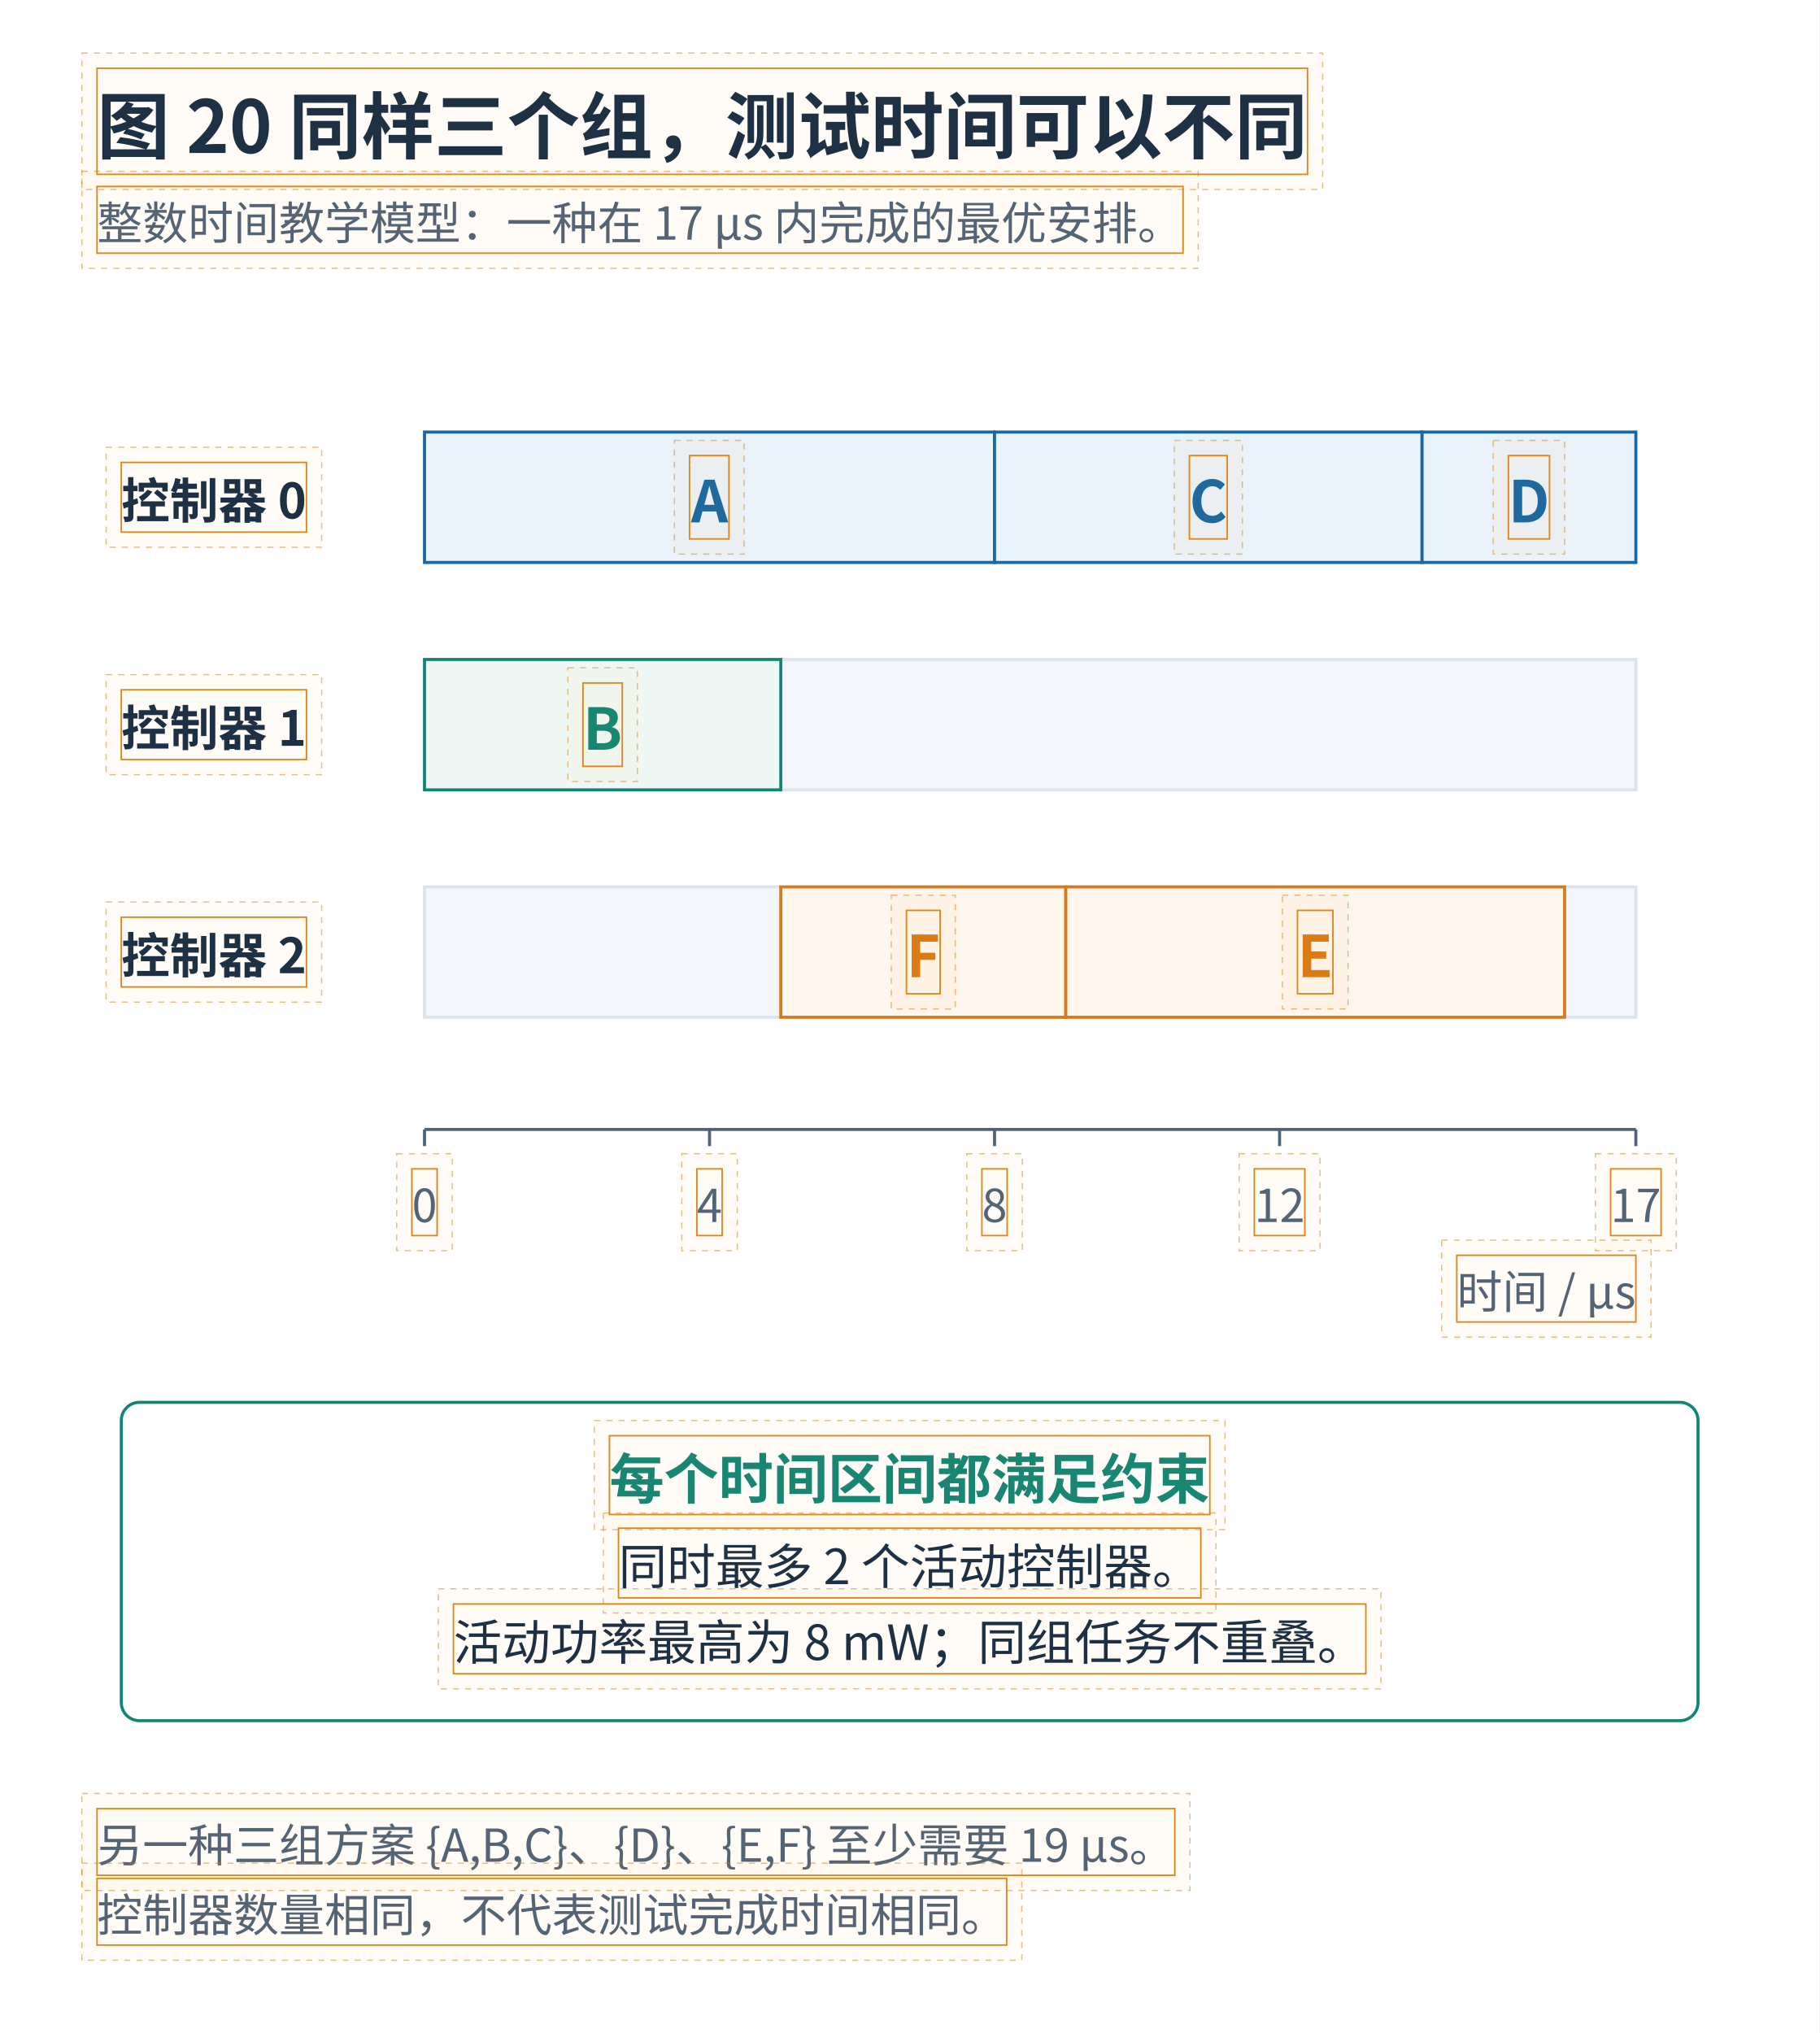
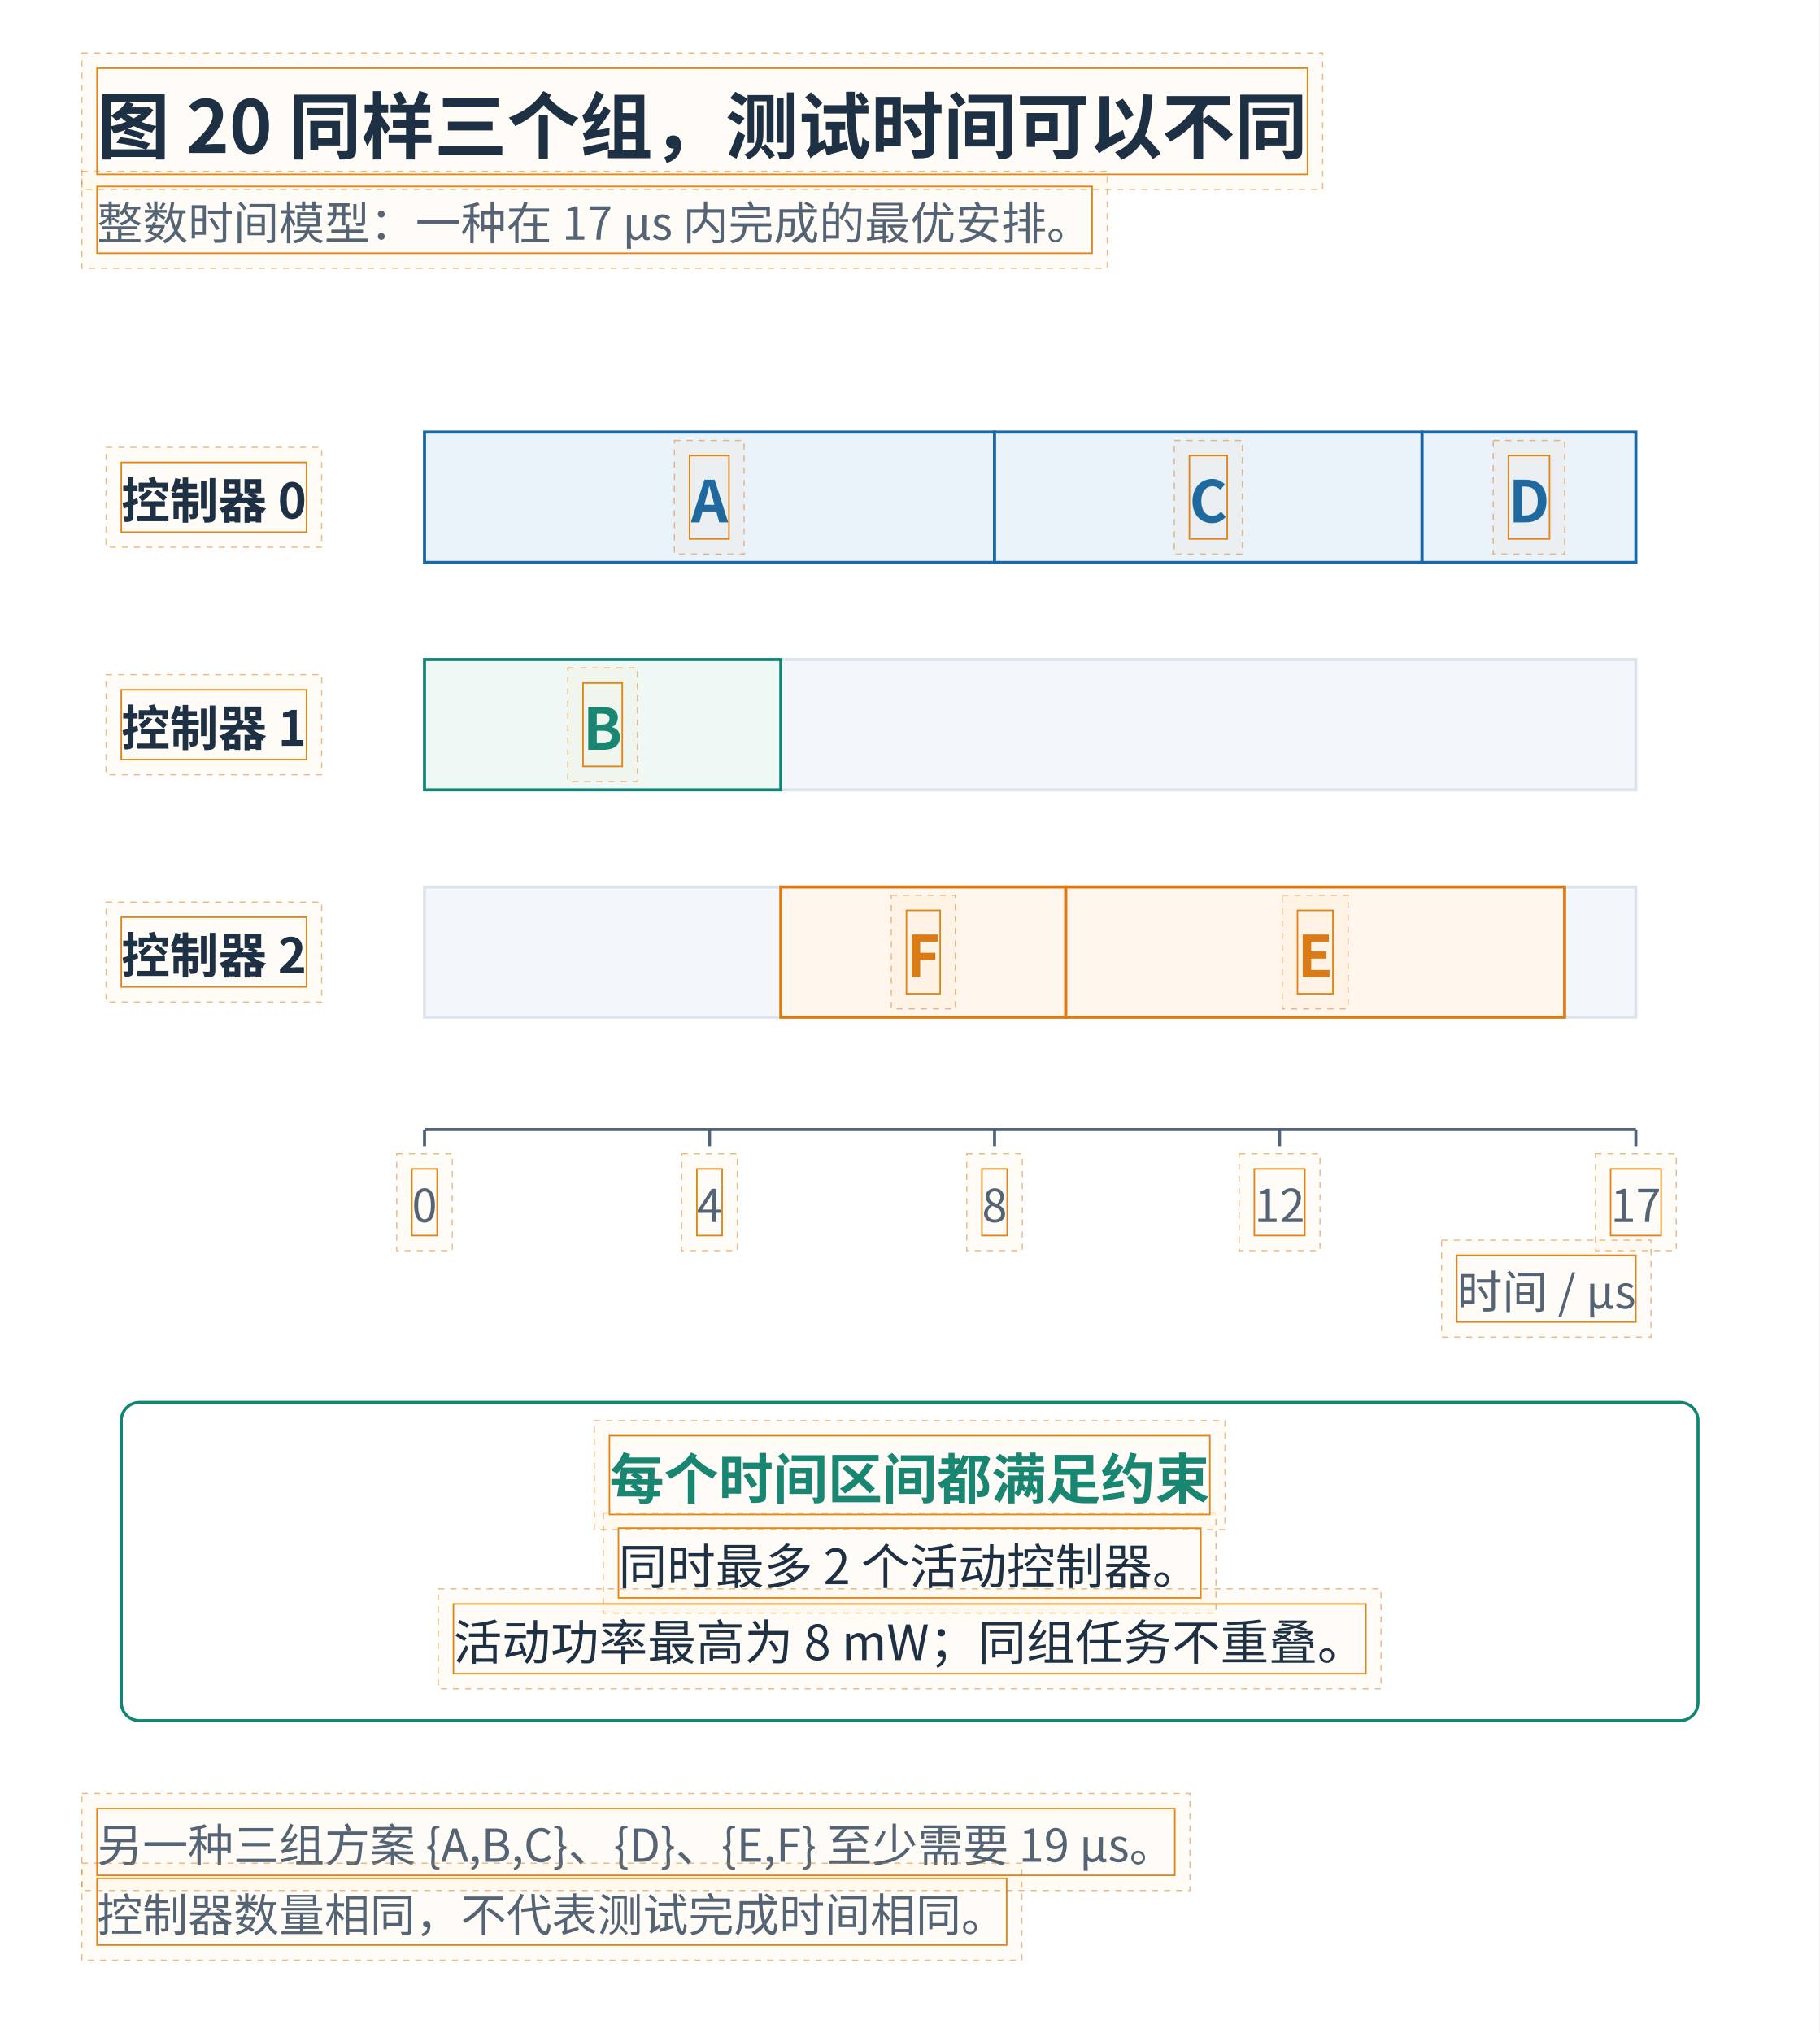
<svg xmlns="http://www.w3.org/2000/svg" width="1200" height="1341" viewBox="0 0 1200 1341" role="img" aria-labelledby="fig-title fig-description" version="1.1" data-layout-version="precise-ports-v2">
  <defs>
    <marker id="arrow-blue" viewBox="0 0 14 14" refX="14" refY="7" markerWidth="14" markerHeight="14" orient="auto" markerUnits="userSpaceOnUse" overflow="visible">
      <path d="M 0 0 L 14 7 L 0 14 Z" fill="#1967A4" />
    </marker>
    <marker id="arrow-teal" viewBox="0 0 14 14" refX="14" refY="7" markerWidth="14" markerHeight="14" orient="auto" markerUnits="userSpaceOnUse" overflow="visible">
      <path d="M 0 0 L 14 7 L 0 14 Z" fill="#118575" />
    </marker>
    <marker id="arrow-orange" viewBox="0 0 14 14" refX="14" refY="7" markerWidth="14" markerHeight="14" orient="auto" markerUnits="userSpaceOnUse" overflow="visible">
      <path d="M 0 0 L 14 7 L 0 14 Z" fill="#D97A16" />
    </marker>
    <marker id="arrow-red" viewBox="0 0 14 14" refX="14" refY="7" markerWidth="14" markerHeight="14" orient="auto" markerUnits="userSpaceOnUse" overflow="visible">
      <path d="M 0 0 L 14 7 L 0 14 Z" fill="#B84051" />
    </marker>
    <marker id="arrow-muted" viewBox="0 0 14 14" refX="14" refY="7" markerWidth="14" markerHeight="14" orient="auto" markerUnits="userSpaceOnUse" overflow="visible">
      <path d="M 0 0 L 14 7 L 0 14 Z" fill="#4F6278" />
    </marker>
    <marker id="arrow-slate" viewBox="0 0 14 14" refX="14" refY="7" markerWidth="14" markerHeight="14" orient="auto" markerUnits="userSpaceOnUse" overflow="visible">
      <path d="M 0 0 L 14 7 L 0 14 Z" fill="#738A9F" />
    </marker>
    <marker id="arrow-purple" viewBox="0 0 14 14" refX="14" refY="7" markerWidth="14" markerHeight="14" orient="auto" markerUnits="userSpaceOnUse" overflow="visible">
      <path d="M 0 0 L 14 7 L 0 14 Z" fill="#92517C" />
    </marker>
  </defs>
  <g id="layer-background">
    <rect width="1200" height="1341" fill="#FFFFFF" />
  </g>
  <g id="layer-shapes">
    <rect id="lane0" x="280" y="285" width="799" height="86" rx="0" fill="#F3F7FB" stroke="#DBE3EC" stroke-width="2" data-kind="group" data-obstacle="false" />
    <rect id="lane1" x="280" y="435" width="799" height="86" rx="0" fill="#F3F7FB" stroke="#DBE3EC" stroke-width="2" data-kind="group" data-obstacle="false" />
    <rect id="lane2" x="280" y="585" width="799" height="86" rx="0" fill="#F3F7FB" stroke="#DBE3EC" stroke-width="2" data-kind="group" data-obstacle="false" />
    <rect id="run0" x="280" y="285" width="376" height="86" rx="0" fill="#EAF2FA" stroke="#1967A4" stroke-width="2" data-kind="bar" data-obstacle="false" />
    <rect id="run1" x="280" y="435" width="235" height="86" rx="0" fill="#F0F8F6" stroke="#118575" stroke-width="2" data-kind="bar" data-obstacle="false" />
    <rect id="run2" x="515" y="585" width="188" height="86" rx="0" fill="#FFF6ED" stroke="#D97A16" stroke-width="2" data-kind="bar" data-obstacle="false" />
    <rect id="run3" x="656" y="285" width="282" height="86" rx="0" fill="#EAF2FA" stroke="#1967A4" stroke-width="2" data-kind="bar" data-obstacle="false" />
    <rect id="run4" x="703" y="585" width="329" height="86" rx="0" fill="#FFF6ED" stroke="#D97A16" stroke-width="2" data-kind="bar" data-obstacle="false" />
    <rect id="run5" x="938" y="285" width="141" height="86" rx="0" fill="#EAF2FA" stroke="#1967A4" stroke-width="2" data-kind="bar" data-obstacle="false" />
    <polyline id="time-axis" points="280,745 1079,745" fill="none" stroke="#4F6278" stroke-width="2" data-kind="rule" />
    <polyline id="tick0" points="280,745 280,756" fill="none" stroke="#4F6278" stroke-width="2" data-kind="rule" />
    <polyline id="tick4" points="468,745 468,756" fill="none" stroke="#4F6278" stroke-width="2" data-kind="rule" />
    <polyline id="tick8" points="656,745 656,756" fill="none" stroke="#4F6278" stroke-width="2" data-kind="rule" />
    <polyline id="tick12" points="844,745 844,756" fill="none" stroke="#4F6278" stroke-width="2" data-kind="rule" />
    <polyline id="tick17" points="1079,745 1079,756" fill="none" stroke="#4F6278" stroke-width="2" data-kind="rule" />
    <rect id="constraints" x="80" y="925" width="1040" height="210" rx="12" fill="#FFFFFF" stroke="#118575" stroke-width="2" data-kind="node" data-obstacle="true" />
  </g>
  <g id="layer-connectors" />
  <g id="layer-text">
    <text id="text-0001" x="64" y="80" font-family="&quot;Noto Sans CJK SC&quot;, &quot;Microsoft YaHei&quot;, &quot;PingFang SC&quot;, &quot;Source Han Sans SC&quot;, sans-serif" font-size="48" font-weight="700" fill="#172D46" text-anchor="start" dominant-baseline="central" data-kind="text" data-padding="12">图 20  同样三个组，测试时间可以不同</text>
-     <text id="text-0002" x="64" y="145" font-family="&quot;Noto Sans CJK SC&quot;, &quot;Microsoft YaHei&quot;, &quot;PingFang SC&quot;, &quot;Source Han Sans SC&quot;, sans-serif" font-size="30" font-weight="400" fill="#4F6278" text-anchor="start" dominant-baseline="central" data-kind="text" data-padding="12">整数时间教学模型：一种在 17 μs 内完成的最优安排。</text>
+     <text id="text-0002" x="64" y="145" font-family="&quot;Noto Sans CJK SC&quot;, &quot;Microsoft YaHei&quot;, &quot;PingFang SC&quot;, &quot;Source Han Sans SC&quot;, sans-serif" font-size="30" font-weight="400" fill="#4F6278" text-anchor="start" dominant-baseline="central" data-kind="text" data-padding="12">整数时间模型：一种在 17 μs 内完成的最优安排。</text>
    <text id="text-0003" x="80" y="328" font-family="&quot;Noto Sans CJK SC&quot;, &quot;Microsoft YaHei&quot;, &quot;PingFang SC&quot;, &quot;Source Han Sans SC&quot;, sans-serif" font-size="32" font-weight="700" fill="#172D46" text-anchor="start" dominant-baseline="central" data-kind="text" data-padding="12">控制器 0</text>
    <text id="text-0004" x="80" y="478" font-family="&quot;Noto Sans CJK SC&quot;, &quot;Microsoft YaHei&quot;, &quot;PingFang SC&quot;, &quot;Source Han Sans SC&quot;, sans-serif" font-size="32" font-weight="700" fill="#172D46" text-anchor="start" dominant-baseline="central" data-kind="text" data-padding="12">控制器 1</text>
    <text id="text-0005" x="80" y="628" font-family="&quot;Noto Sans CJK SC&quot;, &quot;Microsoft YaHei&quot;, &quot;PingFang SC&quot;, &quot;Source Han Sans SC&quot;, sans-serif" font-size="32" font-weight="700" fill="#172D46" text-anchor="start" dominant-baseline="central" data-kind="text" data-padding="12">控制器 2</text>
    <text id="text-0006" x="468.0" y="328" font-family="&quot;Noto Sans CJK SC&quot;, &quot;Microsoft YaHei&quot;, &quot;PingFang SC&quot;, &quot;Source Han Sans SC&quot;, sans-serif" font-size="38" font-weight="700" fill="#1967A4" text-anchor="middle" dominant-baseline="central" data-kind="text" data-padding="14" data-owner="run0">A</text>
    <text id="text-0007" x="397.5" y="478" font-family="&quot;Noto Sans CJK SC&quot;, &quot;Microsoft YaHei&quot;, &quot;PingFang SC&quot;, &quot;Source Han Sans SC&quot;, sans-serif" font-size="38" font-weight="700" fill="#118575" text-anchor="middle" dominant-baseline="central" data-kind="text" data-padding="14" data-owner="run1">B</text>
    <text id="text-0008" x="609.0" y="628" font-family="&quot;Noto Sans CJK SC&quot;, &quot;Microsoft YaHei&quot;, &quot;PingFang SC&quot;, &quot;Source Han Sans SC&quot;, sans-serif" font-size="38" font-weight="700" fill="#D97A16" text-anchor="middle" dominant-baseline="central" data-kind="text" data-padding="14" data-owner="run2">F</text>
    <text id="text-0009" x="797.0" y="328" font-family="&quot;Noto Sans CJK SC&quot;, &quot;Microsoft YaHei&quot;, &quot;PingFang SC&quot;, &quot;Source Han Sans SC&quot;, sans-serif" font-size="38" font-weight="700" fill="#1967A4" text-anchor="middle" dominant-baseline="central" data-kind="text" data-padding="14" data-owner="run3">C</text>
    <text id="text-0010" x="867.5" y="628" font-family="&quot;Noto Sans CJK SC&quot;, &quot;Microsoft YaHei&quot;, &quot;PingFang SC&quot;, &quot;Source Han Sans SC&quot;, sans-serif" font-size="38" font-weight="700" fill="#D97A16" text-anchor="middle" dominant-baseline="central" data-kind="text" data-padding="14" data-owner="run4">E</text>
    <text id="text-0011" x="1008.5" y="328" font-family="&quot;Noto Sans CJK SC&quot;, &quot;Microsoft YaHei&quot;, &quot;PingFang SC&quot;, &quot;Source Han Sans SC&quot;, sans-serif" font-size="38" font-weight="700" fill="#1967A4" text-anchor="middle" dominant-baseline="central" data-kind="text" data-padding="14" data-owner="run5">D</text>
    <text id="text-0012" x="280" y="793" font-family="&quot;Noto Sans CJK SC&quot;, &quot;Microsoft YaHei&quot;, &quot;PingFang SC&quot;, &quot;Source Han Sans SC&quot;, sans-serif" font-size="30" font-weight="400" fill="#4F6278" text-anchor="middle" dominant-baseline="central" data-kind="text" data-padding="12">0</text>
    <text id="text-0013" x="468" y="793" font-family="&quot;Noto Sans CJK SC&quot;, &quot;Microsoft YaHei&quot;, &quot;PingFang SC&quot;, &quot;Source Han Sans SC&quot;, sans-serif" font-size="30" font-weight="400" fill="#4F6278" text-anchor="middle" dominant-baseline="central" data-kind="text" data-padding="12">4</text>
    <text id="text-0014" x="656" y="793" font-family="&quot;Noto Sans CJK SC&quot;, &quot;Microsoft YaHei&quot;, &quot;PingFang SC&quot;, &quot;Source Han Sans SC&quot;, sans-serif" font-size="30" font-weight="400" fill="#4F6278" text-anchor="middle" dominant-baseline="central" data-kind="text" data-padding="12">8</text>
    <text id="text-0015" x="844" y="793" font-family="&quot;Noto Sans CJK SC&quot;, &quot;Microsoft YaHei&quot;, &quot;PingFang SC&quot;, &quot;Source Han Sans SC&quot;, sans-serif" font-size="30" font-weight="400" fill="#4F6278" text-anchor="middle" dominant-baseline="central" data-kind="text" data-padding="12">12</text>
    <text id="text-0016" x="1079" y="793" font-family="&quot;Noto Sans CJK SC&quot;, &quot;Microsoft YaHei&quot;, &quot;PingFang SC&quot;, &quot;Source Han Sans SC&quot;, sans-serif" font-size="30" font-weight="400" fill="#4F6278" text-anchor="middle" dominant-baseline="central" data-kind="text" data-padding="12">17</text>
    <text id="text-0017" x="1079" y="850" font-family="&quot;Noto Sans CJK SC&quot;, &quot;Microsoft YaHei&quot;, &quot;PingFang SC&quot;, &quot;Source Han Sans SC&quot;, sans-serif" font-size="30" font-weight="400" fill="#4F6278" text-anchor="end" dominant-baseline="central" data-kind="text" data-padding="12">时间 / μs</text>
    <text id="text-0018" x="600.0" y="973" font-family="&quot;Noto Sans CJK SC&quot;, &quot;Microsoft YaHei&quot;, &quot;PingFang SC&quot;, &quot;Source Han Sans SC&quot;, sans-serif" font-size="36" font-weight="700" fill="#118575" text-anchor="middle" dominant-baseline="central" data-kind="text" data-padding="20" data-owner="constraints">每个时间区间都满足约束</text>
    <text id="text-0019" x="600.0" y="1031" font-family="&quot;Noto Sans CJK SC&quot;, &quot;Microsoft YaHei&quot;, &quot;PingFang SC&quot;, &quot;Source Han Sans SC&quot;, sans-serif" font-size="32" font-weight="400" fill="#172D46" text-anchor="middle" dominant-baseline="central" data-kind="text" data-padding="20" data-owner="constraints">同时最多 2 个活动控制器。</text>
    <text id="text-0020" x="600.0" y="1081" font-family="&quot;Noto Sans CJK SC&quot;, &quot;Microsoft YaHei&quot;, &quot;PingFang SC&quot;, &quot;Source Han Sans SC&quot;, sans-serif" font-size="32" font-weight="400" fill="#172D46" text-anchor="middle" dominant-baseline="central" data-kind="text" data-padding="20" data-owner="constraints">活动功率最高为 8 mW；同组任务不重叠。</text>
    <text id="text-0021" x="64" y="1215" font-family="&quot;Noto Sans CJK SC&quot;, &quot;Microsoft YaHei&quot;, &quot;PingFang SC&quot;, &quot;Source Han Sans SC&quot;, sans-serif" font-size="30" font-weight="400" fill="#4F6278" text-anchor="start" dominant-baseline="central" data-kind="text" data-padding="12">另一种三组方案 {A,B,C}、{D}、{E,F} 至少需要 19 μs。</text>
    <text id="text-0022" x="64" y="1261" font-family="&quot;Noto Sans CJK SC&quot;, &quot;Microsoft YaHei&quot;, &quot;PingFang SC&quot;, &quot;Source Han Sans SC&quot;, sans-serif" font-size="30" font-weight="400" fill="#4F6278" text-anchor="start" dominant-baseline="central" data-kind="text" data-padding="12">控制器数量相同，不代表测试完成时间相同。</text>
  </g>
  <g id="layer-junctions" />
  <g id="review-only-overlay" pointer-events="none">
    <rect x="54" y="35" width="818.438" height="90" fill="#E8951C" fill-opacity="0.035" stroke="#D47B10" stroke-opacity="0.5" stroke-width="0.8" stroke-dasharray="4 4" />
    <rect x="64" y="45" width="798.438" height="70" fill="none" stroke="#E08617" stroke-width="1" />
-     <rect x="54" y="113" width="736.344" height="64" fill="#E8951C" fill-opacity="0.035" stroke="#D47B10" stroke-opacity="0.5" stroke-width="0.8" stroke-dasharray="4 4" />
-     <rect x="64" y="123" width="716.344" height="44" fill="none" stroke="#E08617" stroke-width="1" />
+     <rect x="54" y="113" width="676.344" height="64" fill="#E8951C" fill-opacity="0.035" stroke="#D47B10" stroke-opacity="0.5" stroke-width="0.8" stroke-dasharray="4 4" />
+     <rect x="64" y="123" width="656.344" height="44" fill="none" stroke="#E08617" stroke-width="1" />
    <rect x="70" y="295" width="142.156" height="66" fill="#E8951C" fill-opacity="0.035" stroke="#D47B10" stroke-opacity="0.5" stroke-width="0.8" stroke-dasharray="4 4" />
    <rect x="80" y="305" width="122.156" height="46" fill="none" stroke="#E08617" stroke-width="1" />
    <rect x="70" y="445" width="142.156" height="66" fill="#E8951C" fill-opacity="0.035" stroke="#D47B10" stroke-opacity="0.5" stroke-width="0.8" stroke-dasharray="4 4" />
    <rect x="80" y="455" width="122.156" height="46" fill="none" stroke="#E08617" stroke-width="1" />
    <rect x="70" y="595" width="142.156" height="66" fill="#E8951C" fill-opacity="0.035" stroke="#D47B10" stroke-opacity="0.5" stroke-width="0.8" stroke-dasharray="4 4" />
    <rect x="80" y="605" width="122.156" height="46" fill="none" stroke="#E08617" stroke-width="1" />
    <rect x="444.82" y="290.5" width="46" height="75" fill="#E8951C" fill-opacity="0.035" stroke="#D47B10" stroke-opacity="0.5" stroke-width="0.8" stroke-dasharray="4 4" />
    <rect x="454.82" y="300.5" width="26" height="55" fill="none" stroke="#E08617" stroke-width="1" />
    <rect x="374.555" y="440.5" width="45.891" height="75" fill="#E8951C" fill-opacity="0.035" stroke="#D47B10" stroke-opacity="0.5" stroke-width="0.8" stroke-dasharray="4 4" />
    <rect x="384.555" y="450.5" width="25.891" height="55" fill="none" stroke="#E08617" stroke-width="1" />
    <rect x="587.883" y="590.5" width="42.234" height="75" fill="#E8951C" fill-opacity="0.035" stroke="#D47B10" stroke-opacity="0.5" stroke-width="0.8" stroke-dasharray="4 4" />
    <rect x="597.883" y="600.5" width="22.234" height="55" fill="none" stroke="#E08617" stroke-width="1" />
    <rect x="774.531" y="290.5" width="44.938" height="75" fill="#E8951C" fill-opacity="0.035" stroke="#D47B10" stroke-opacity="0.5" stroke-width="0.8" stroke-dasharray="4 4" />
    <rect x="784.531" y="300.5" width="24.938" height="55" fill="none" stroke="#E08617" stroke-width="1" />
    <rect x="845.812" y="590.5" width="43.375" height="75" fill="#E8951C" fill-opacity="0.035" stroke="#D47B10" stroke-opacity="0.5" stroke-width="0.8" stroke-dasharray="4 4" />
    <rect x="855.812" y="600.5" width="23.375" height="55" fill="none" stroke="#E08617" stroke-width="1" />
    <rect x="984.93" y="290.5" width="47.141" height="75" fill="#E8951C" fill-opacity="0.035" stroke="#D47B10" stroke-opacity="0.5" stroke-width="0.8" stroke-dasharray="4 4" />
    <rect x="994.93" y="300.5" width="27.141" height="55" fill="none" stroke="#E08617" stroke-width="1" />
    <rect x="261.672" y="761" width="36.656" height="64" fill="#E8951C" fill-opacity="0.035" stroke="#D47B10" stroke-opacity="0.5" stroke-width="0.8" stroke-dasharray="4 4" />
    <rect x="271.672" y="771" width="16.656" height="44" fill="none" stroke="#E08617" stroke-width="1" />
    <rect x="449.672" y="761" width="36.656" height="64" fill="#E8951C" fill-opacity="0.035" stroke="#D47B10" stroke-opacity="0.5" stroke-width="0.8" stroke-dasharray="4 4" />
    <rect x="459.672" y="771" width="16.656" height="44" fill="none" stroke="#E08617" stroke-width="1" />
    <rect x="637.672" y="761" width="36.656" height="64" fill="#E8951C" fill-opacity="0.035" stroke="#D47B10" stroke-opacity="0.5" stroke-width="0.8" stroke-dasharray="4 4" />
    <rect x="647.672" y="771" width="16.656" height="44" fill="none" stroke="#E08617" stroke-width="1" />
    <rect x="817.344" y="761" width="53.312" height="64" fill="#E8951C" fill-opacity="0.035" stroke="#D47B10" stroke-opacity="0.5" stroke-width="0.8" stroke-dasharray="4 4" />
    <rect x="827.344" y="771" width="33.312" height="44" fill="none" stroke="#E08617" stroke-width="1" />
    <rect x="1052.344" y="761" width="53.312" height="64" fill="#E8951C" fill-opacity="0.035" stroke="#D47B10" stroke-opacity="0.5" stroke-width="0.8" stroke-dasharray="4 4" />
    <rect x="1062.344" y="771" width="33.312" height="44" fill="none" stroke="#E08617" stroke-width="1" />
    <rect x="950.906" y="818" width="138.094" height="64" fill="#E8951C" fill-opacity="0.035" stroke="#D47B10" stroke-opacity="0.5" stroke-width="0.8" stroke-dasharray="4 4" />
    <rect x="960.906" y="828" width="118.094" height="44" fill="none" stroke="#E08617" stroke-width="1" />
    <rect x="391.992" y="937" width="416.016" height="72" fill="#E8951C" fill-opacity="0.035" stroke="#D47B10" stroke-opacity="0.5" stroke-width="0.8" stroke-dasharray="4 4" />
    <rect x="401.992" y="947" width="396.016" height="52" fill="none" stroke="#E08617" stroke-width="1" />
    <rect x="397.945" y="998" width="404.109" height="66" fill="#E8951C" fill-opacity="0.035" stroke="#D47B10" stroke-opacity="0.5" stroke-width="0.8" stroke-dasharray="4 4" />
    <rect x="407.945" y="1008" width="384.109" height="46" fill="none" stroke="#E08617" stroke-width="1" />
    <rect x="289.086" y="1048" width="621.828" height="66" fill="#E8951C" fill-opacity="0.035" stroke="#D47B10" stroke-opacity="0.5" stroke-width="0.8" stroke-dasharray="4 4" />
    <rect x="299.086" y="1058" width="601.828" height="46" fill="none" stroke="#E08617" stroke-width="1" />
    <rect x="54" y="1183" width="730.891" height="64" fill="#E8951C" fill-opacity="0.035" stroke="#D47B10" stroke-opacity="0.5" stroke-width="0.8" stroke-dasharray="4 4" />
    <rect x="64" y="1193" width="710.891" height="44" fill="none" stroke="#E08617" stroke-width="1" />
    <rect x="54" y="1229" width="620" height="64" fill="#E8951C" fill-opacity="0.035" stroke="#D47B10" stroke-opacity="0.5" stroke-width="0.8" stroke-dasharray="4 4" />
    <rect x="64" y="1239" width="600" height="44" fill="none" stroke="#E08617" stroke-width="1" />
  </g>
</svg>
